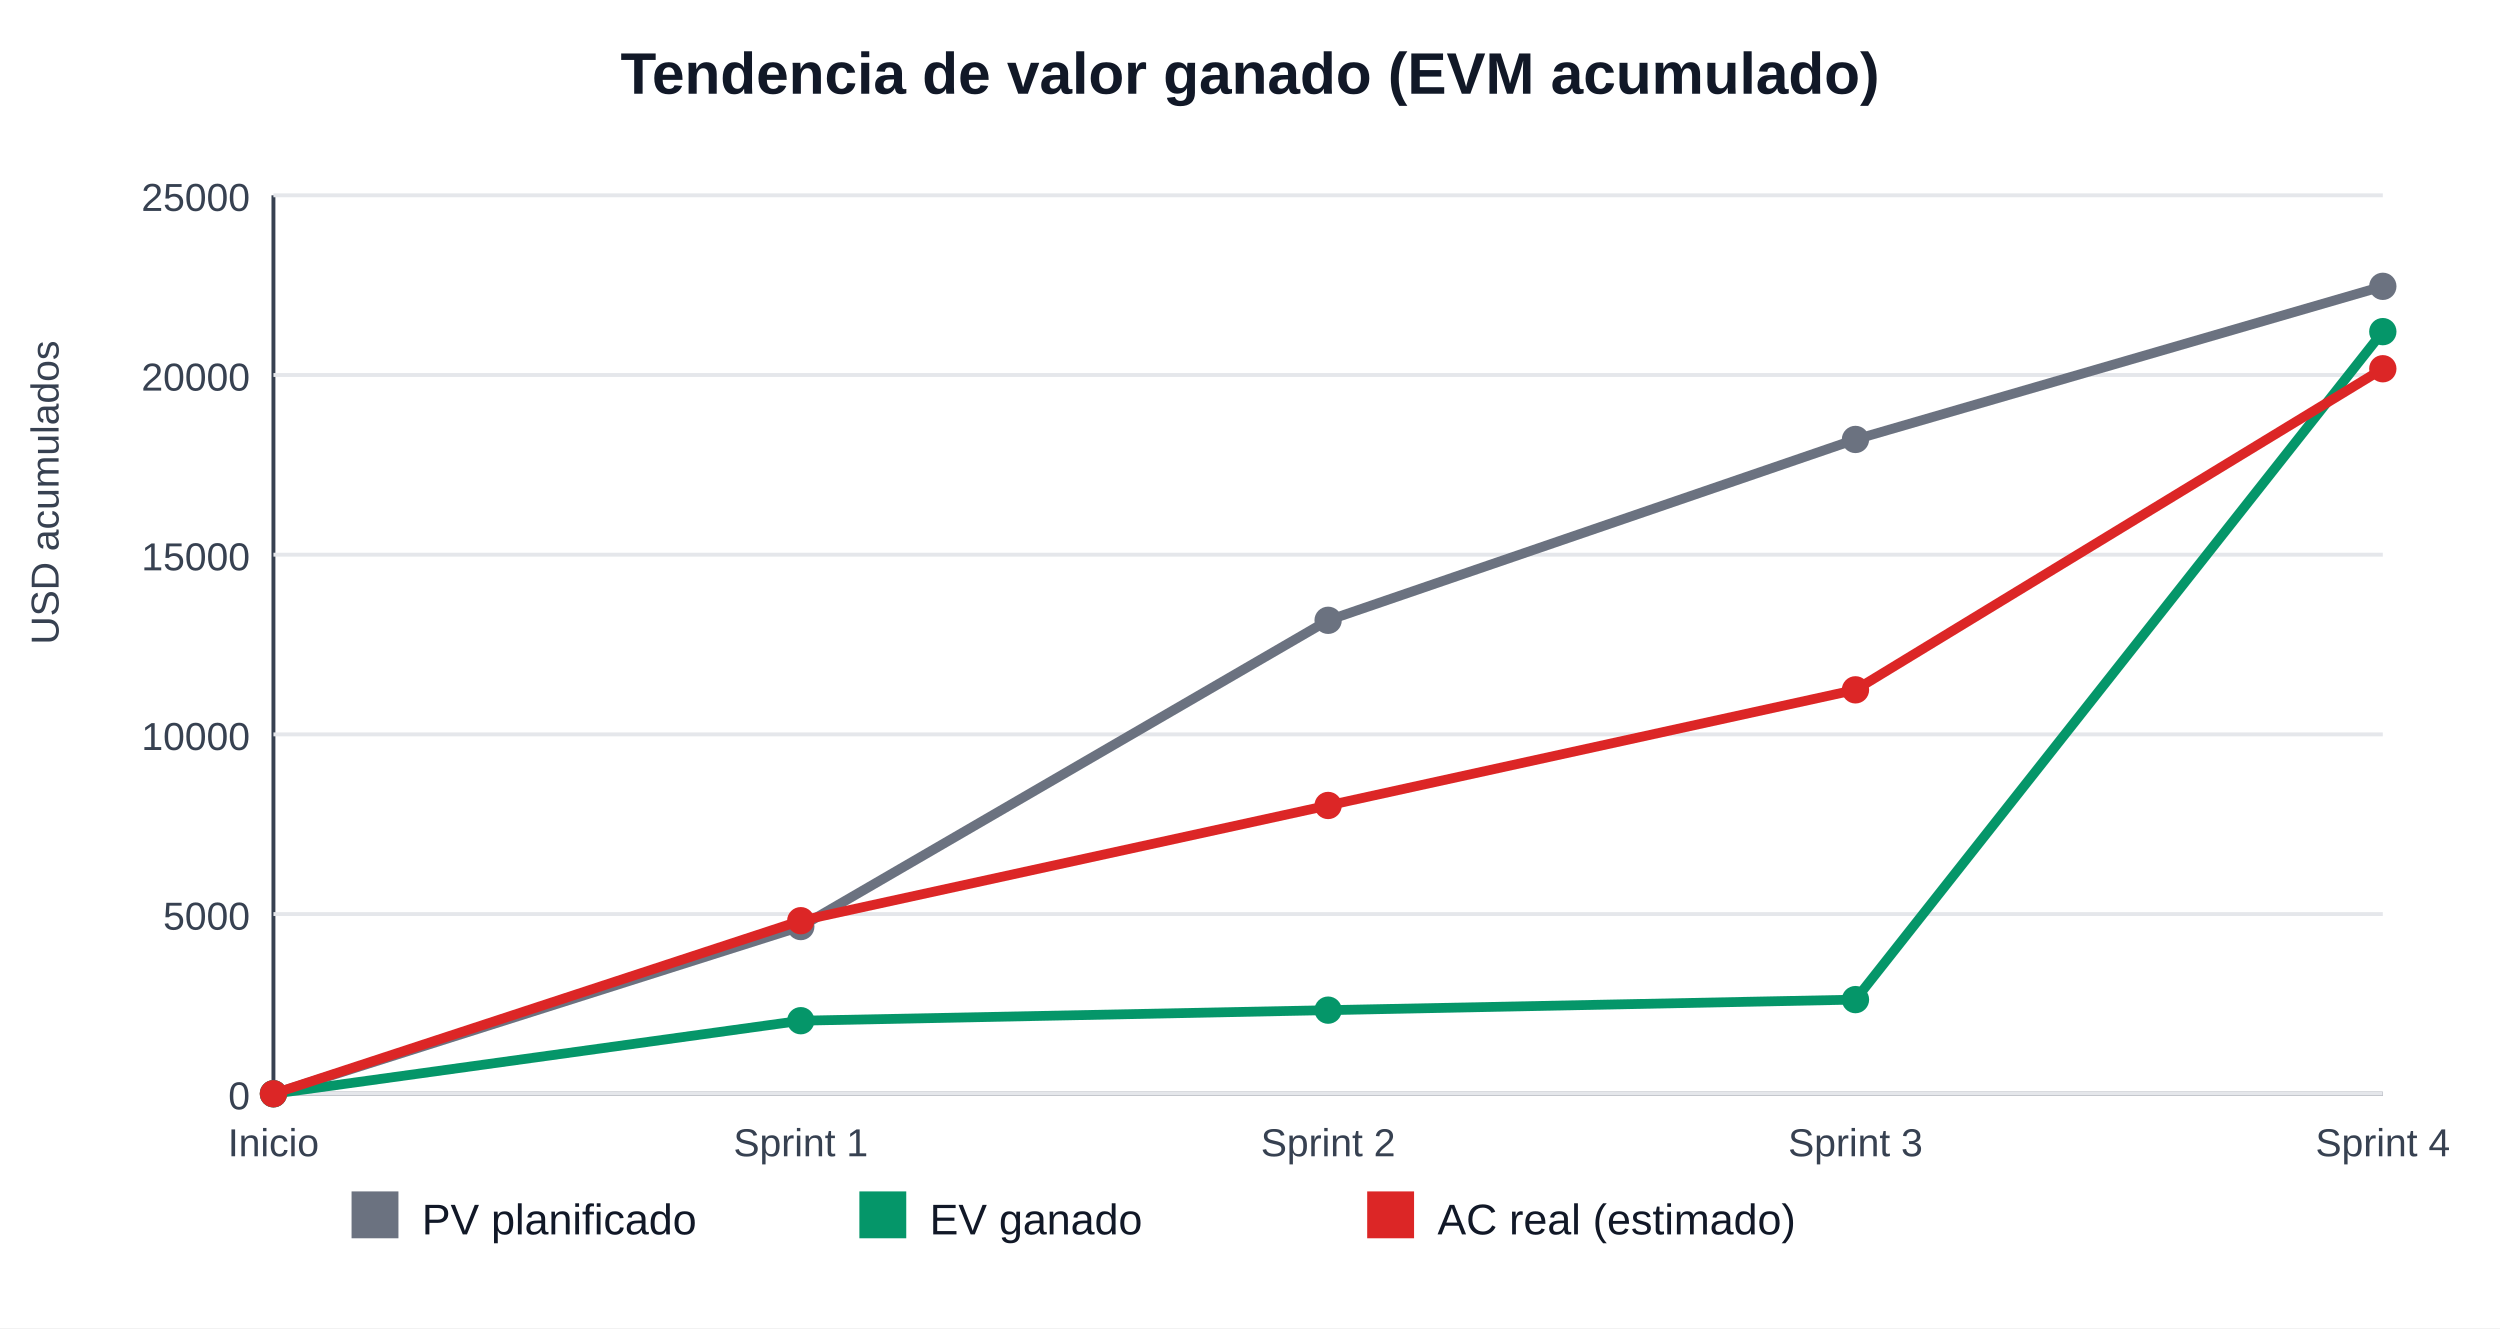
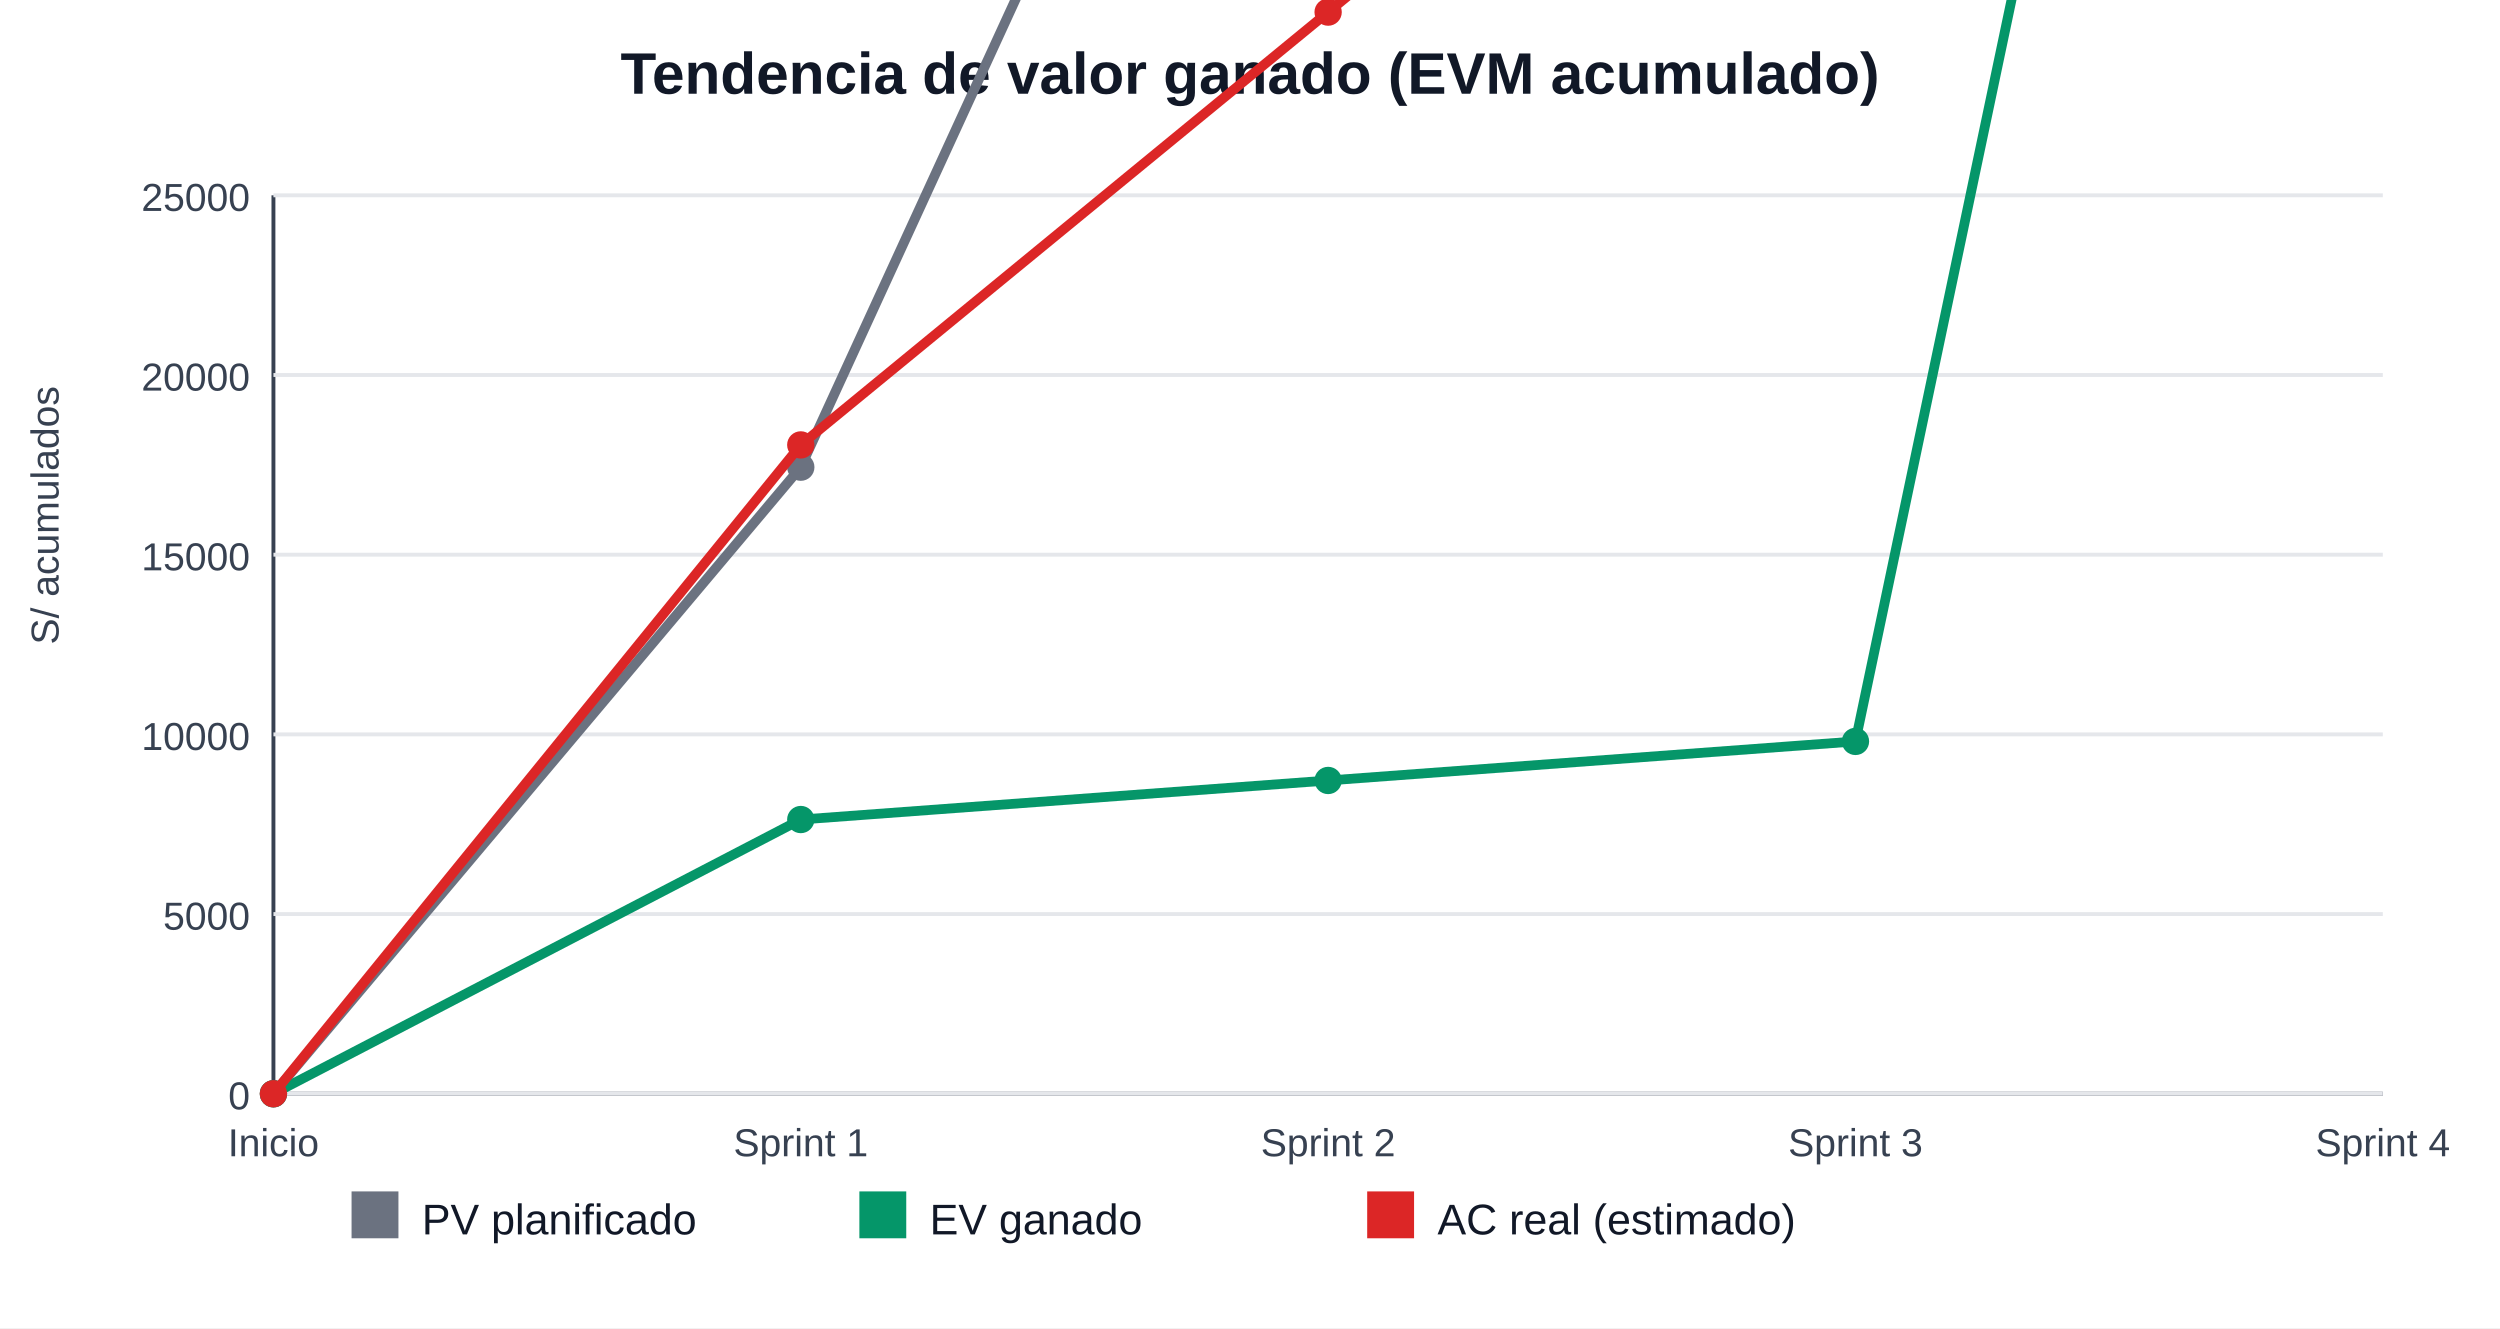
<svg xmlns="http://www.w3.org/2000/svg" viewBox="0 0 640 340" width="640" height="340" font-family="Arial, sans-serif" role="img" aria-label="Tendencia de valor ganado (EVM acumulado)">
  <rect width="640" height="340" fill="#ffffff" />
  <text x="320.0" y="24" text-anchor="middle" font-size="15" font-weight="bold" fill="#111827">Tendencia de valor ganado (EVM acumulado)</text>
  <line x1="70" y1="280" x2="610" y2="280" stroke="#374151" />
  <line x1="70" y1="50" x2="70" y2="280" stroke="#374151" />
  <line x1="70" y1="280.0" x2="610" y2="280.0" stroke="#e5e7eb" />
  <text x="64" y="284.0" text-anchor="end" font-size="10" fill="#374151">0</text>
  <line x1="70" y1="234.0" x2="610" y2="234.0" stroke="#e5e7eb" />
  <text x="64" y="238.0" text-anchor="end" font-size="10" fill="#374151">5000</text>
  <line x1="70" y1="188.0" x2="610" y2="188.0" stroke="#e5e7eb" />
  <text x="64" y="192.0" text-anchor="end" font-size="10" fill="#374151">10000</text>
  <line x1="70" y1="142.0" x2="610" y2="142.0" stroke="#e5e7eb" />
  <text x="64" y="146.0" text-anchor="end" font-size="10" fill="#374151">15000</text>
  <line x1="70" y1="96.0" x2="610" y2="96.0" stroke="#e5e7eb" />
  <text x="64" y="100.0" text-anchor="end" font-size="10" fill="#374151">20000</text>
  <line x1="70" y1="50.0" x2="610" y2="50.0" stroke="#e5e7eb" />
  <text x="64" y="54.0" text-anchor="end" font-size="10" fill="#374151">25000</text>
  <text x="70.0" y="296" text-anchor="middle" font-size="10" fill="#374151">Inicio</text>
  <text x="205.0" y="296" text-anchor="middle" font-size="10" fill="#374151">Sprint 1</text>
  <text x="340.0" y="296" text-anchor="middle" font-size="10" fill="#374151">Sprint 2</text>
  <text x="475.0" y="296" text-anchor="middle" font-size="10" fill="#374151">Sprint 3</text>
  <text x="610.0" y="296" text-anchor="middle" font-size="10" fill="#374151">Sprint 4</text>
-   <polyline points="70.0,280.0 205.0,237.2 340.0,158.8 475.0,112.5 610.0,73.3" fill="none" stroke="#6b7280" stroke-width="2.5" />
+   <polyline points="70.0,280.0 205.0,119.6 340.0,-174.4 475.0,-348.2 610.0,-495.2" fill="none" stroke="#6b7280" stroke-width="2.5" />
  <circle cx="70.0" cy="280.0" r="3.5" fill="#6b7280" />
-   <circle cx="205.0" cy="237.2" r="3.5" fill="#6b7280" />
-   <circle cx="340.0" cy="158.8" r="3.5" fill="#6b7280" />
-   <circle cx="475.0" cy="112.5" r="3.5" fill="#6b7280" />
-   <circle cx="610.0" cy="73.3" r="3.5" fill="#6b7280" />
-   <polyline points="70.0,280.0 205.0,261.3 340.0,258.6 475.0,255.9 610.0,84.9" fill="none" stroke="#059669" stroke-width="2.5" />
+   <circle cx="205.0" cy="119.6" r="3.5" fill="#6b7280" />
+   <circle cx="340.0" cy="-174.4" r="3.5" fill="#6b7280" />
+   <circle cx="475.0" cy="-348.2" r="3.5" fill="#6b7280" />
+   <circle cx="610.0" cy="-495.2" r="3.5" fill="#6b7280" />
+   <polyline points="70.0,280.0 205.0,209.8 340.0,199.8 475.0,189.8 610.0,-451.7" fill="none" stroke="#059669" stroke-width="2.5" />
  <circle cx="70.0" cy="280.0" r="3.5" fill="#059669" />
-   <circle cx="205.0" cy="261.3" r="3.5" fill="#059669" />
-   <circle cx="340.0" cy="258.6" r="3.5" fill="#059669" />
-   <circle cx="475.0" cy="255.9" r="3.5" fill="#059669" />
-   <circle cx="610.0" cy="84.9" r="3.5" fill="#059669" />
-   <polyline points="70.0,280.0 205.0,235.7 340.0,206.2 475.0,176.6 610.0,94.4" fill="none" stroke="#dc2626" stroke-width="2.5" />
+   <circle cx="205.0" cy="209.8" r="3.5" fill="#059669" />
+   <circle cx="340.0" cy="199.8" r="3.5" fill="#059669" />
+   <circle cx="475.0" cy="189.8" r="3.5" fill="#059669" />
+   <circle cx="610.0" cy="-451.7" r="3.5" fill="#059669" />
+   <polyline points="70.0,280.0 205.0,113.9 340.0,3.1 475.0,-107.6 610.0,-416.1" fill="none" stroke="#dc2626" stroke-width="2.5" />
  <circle cx="70.0" cy="280.0" r="3.5" fill="#dc2626" />
-   <circle cx="205.0" cy="235.7" r="3.5" fill="#dc2626" />
-   <circle cx="340.0" cy="206.2" r="3.5" fill="#dc2626" />
-   <circle cx="475.0" cy="176.6" r="3.5" fill="#dc2626" />
-   <circle cx="610.0" cy="94.4" r="3.5" fill="#dc2626" />
+   <circle cx="205.0" cy="113.9" r="3.5" fill="#dc2626" />
+   <circle cx="340.0" cy="3.1" r="3.5" fill="#dc2626" />
+   <circle cx="475.0" cy="-107.6" r="3.5" fill="#dc2626" />
+   <circle cx="610.0" cy="-416.1" r="3.5" fill="#dc2626" />
  <rect x="90" y="305" width="12" height="12" fill="#6b7280" />
  <text x="108" y="316" font-size="11" fill="#111827">PV planificado</text>
  <rect x="220" y="305" width="12" height="12" fill="#059669" />
  <text x="238" y="316" font-size="11" fill="#111827">EV ganado</text>
  <rect x="350" y="305" width="12" height="12" fill="#dc2626" />
  <text x="368" y="316" font-size="11" fill="#111827">AC real (estimado)</text>
-   <text x="15" y="165.0" font-size="10" fill="#374151" transform="rotate(-90 15 165.0)">USD acumulados</text>
+   <text x="15" y="165.0" font-size="10" fill="#374151" transform="rotate(-90 15 165.0)">S/ acumulados</text>
</svg>
